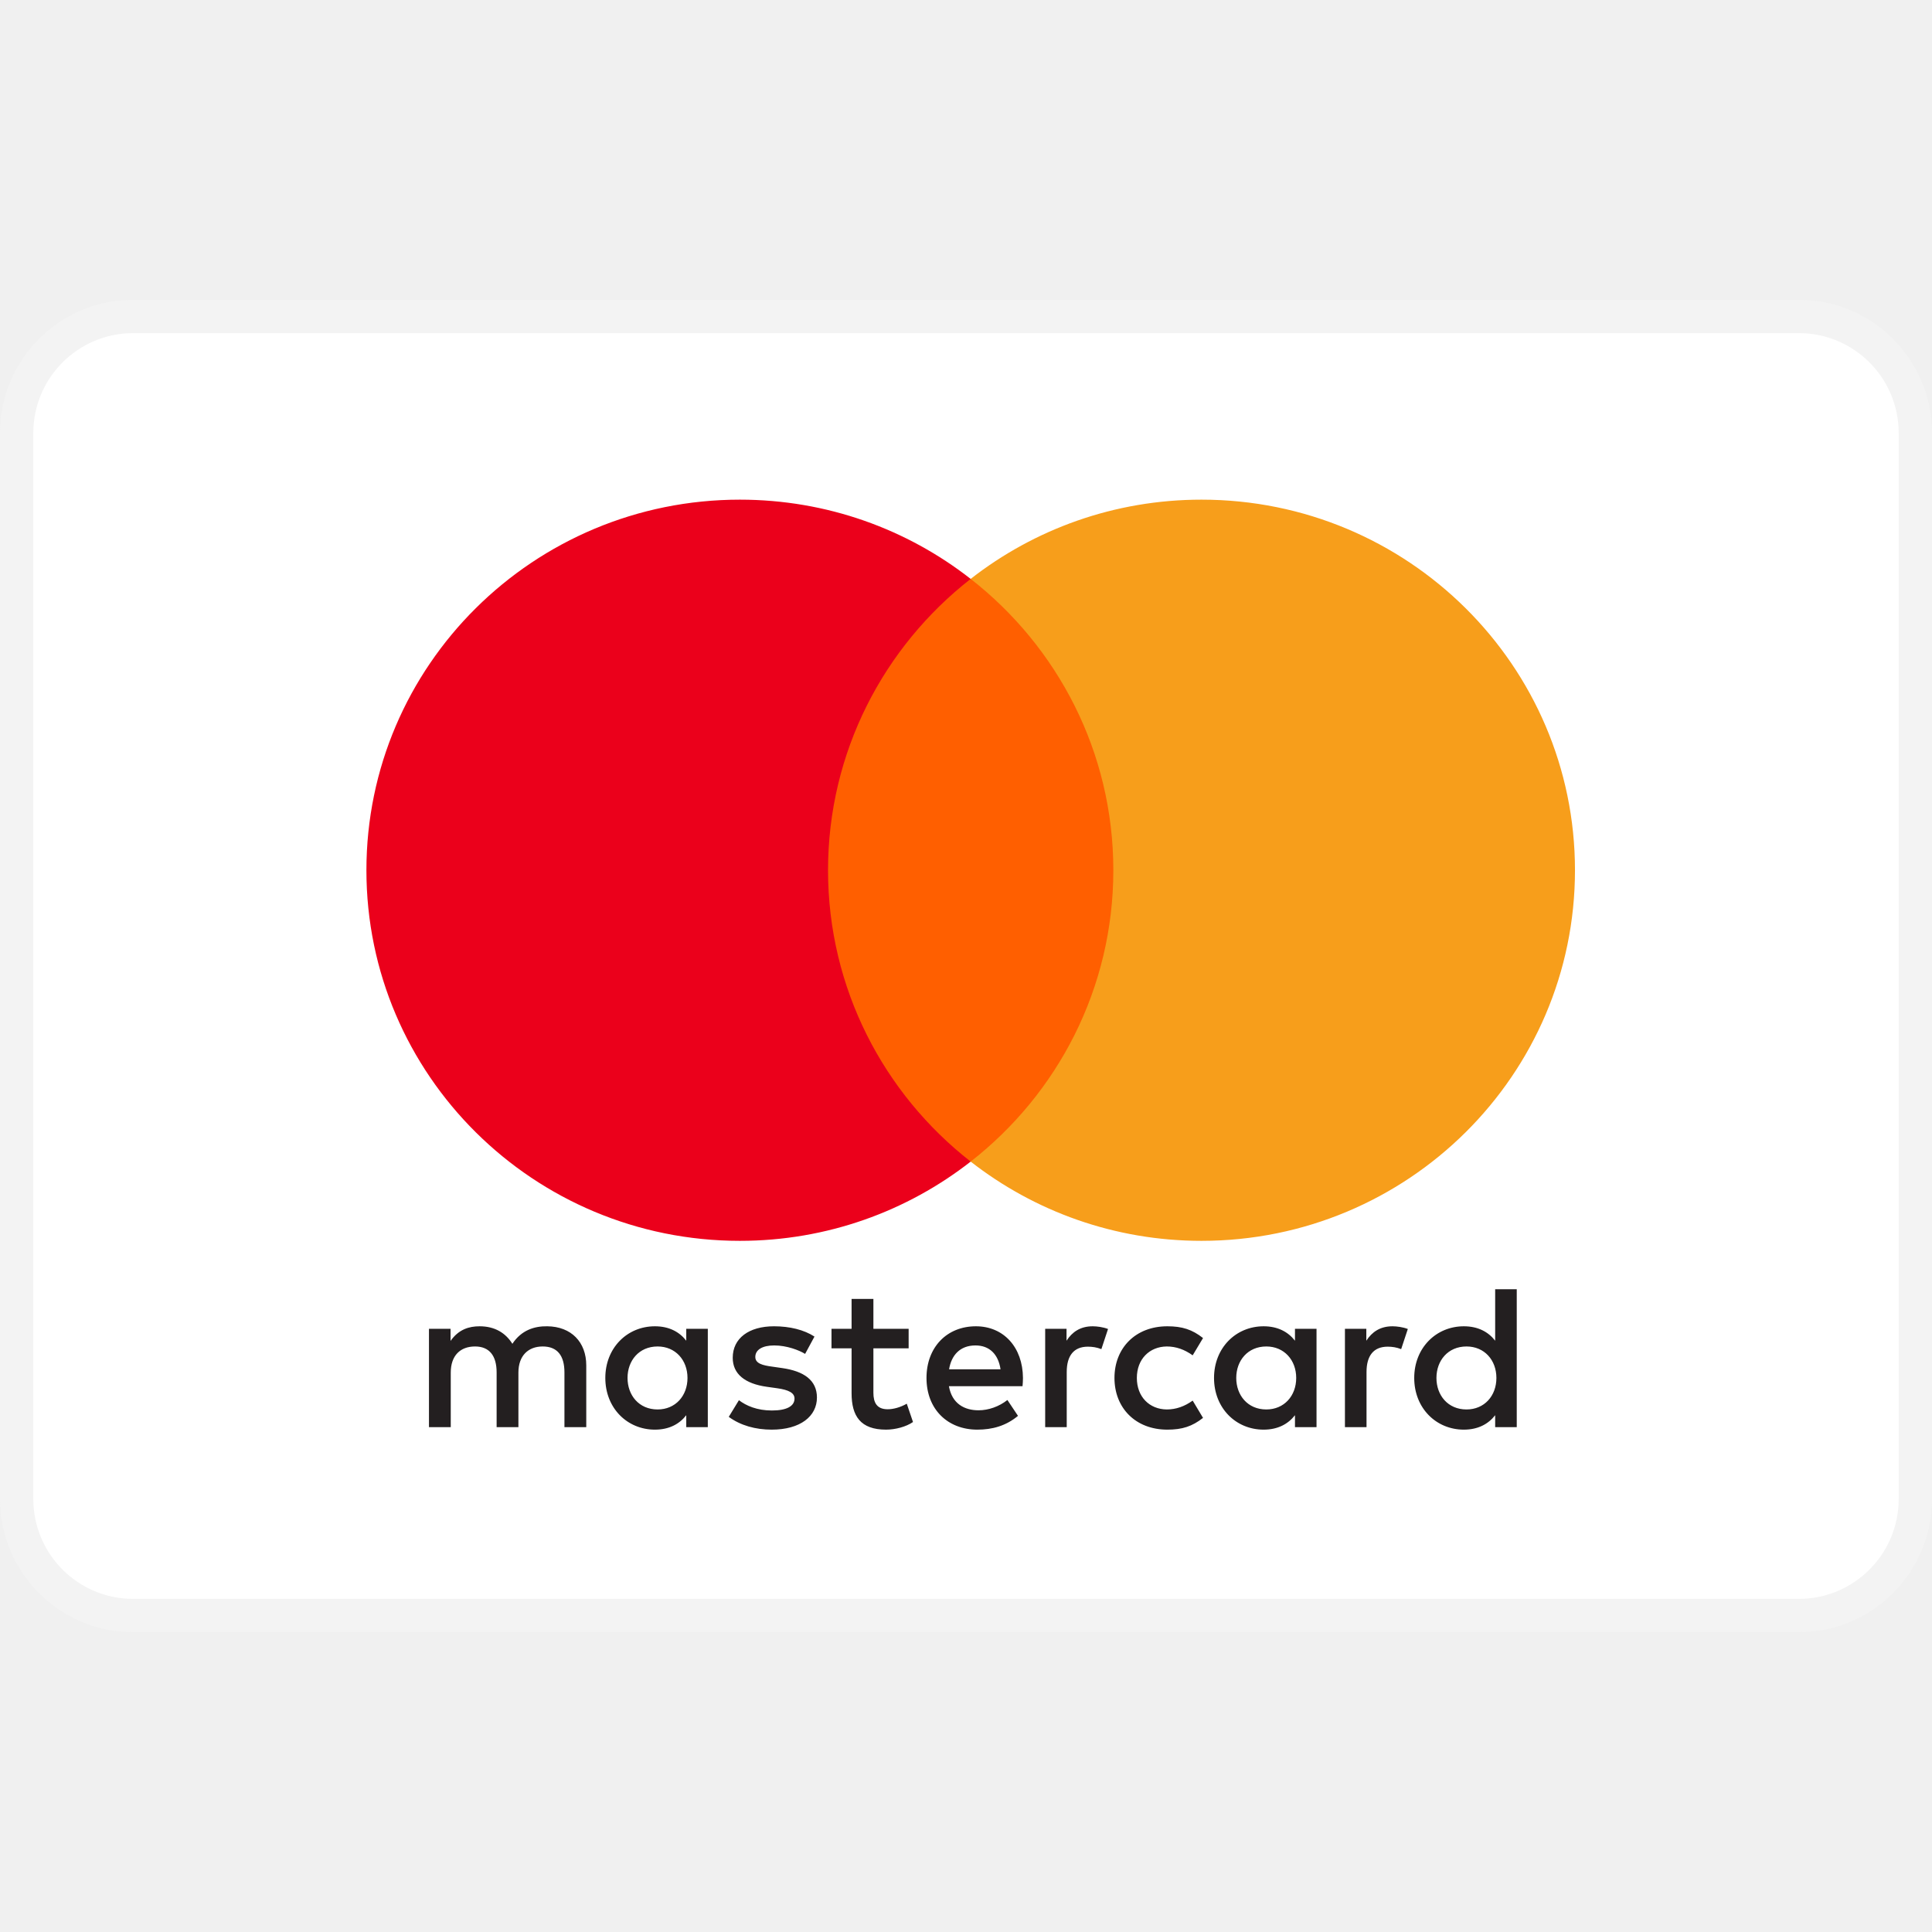
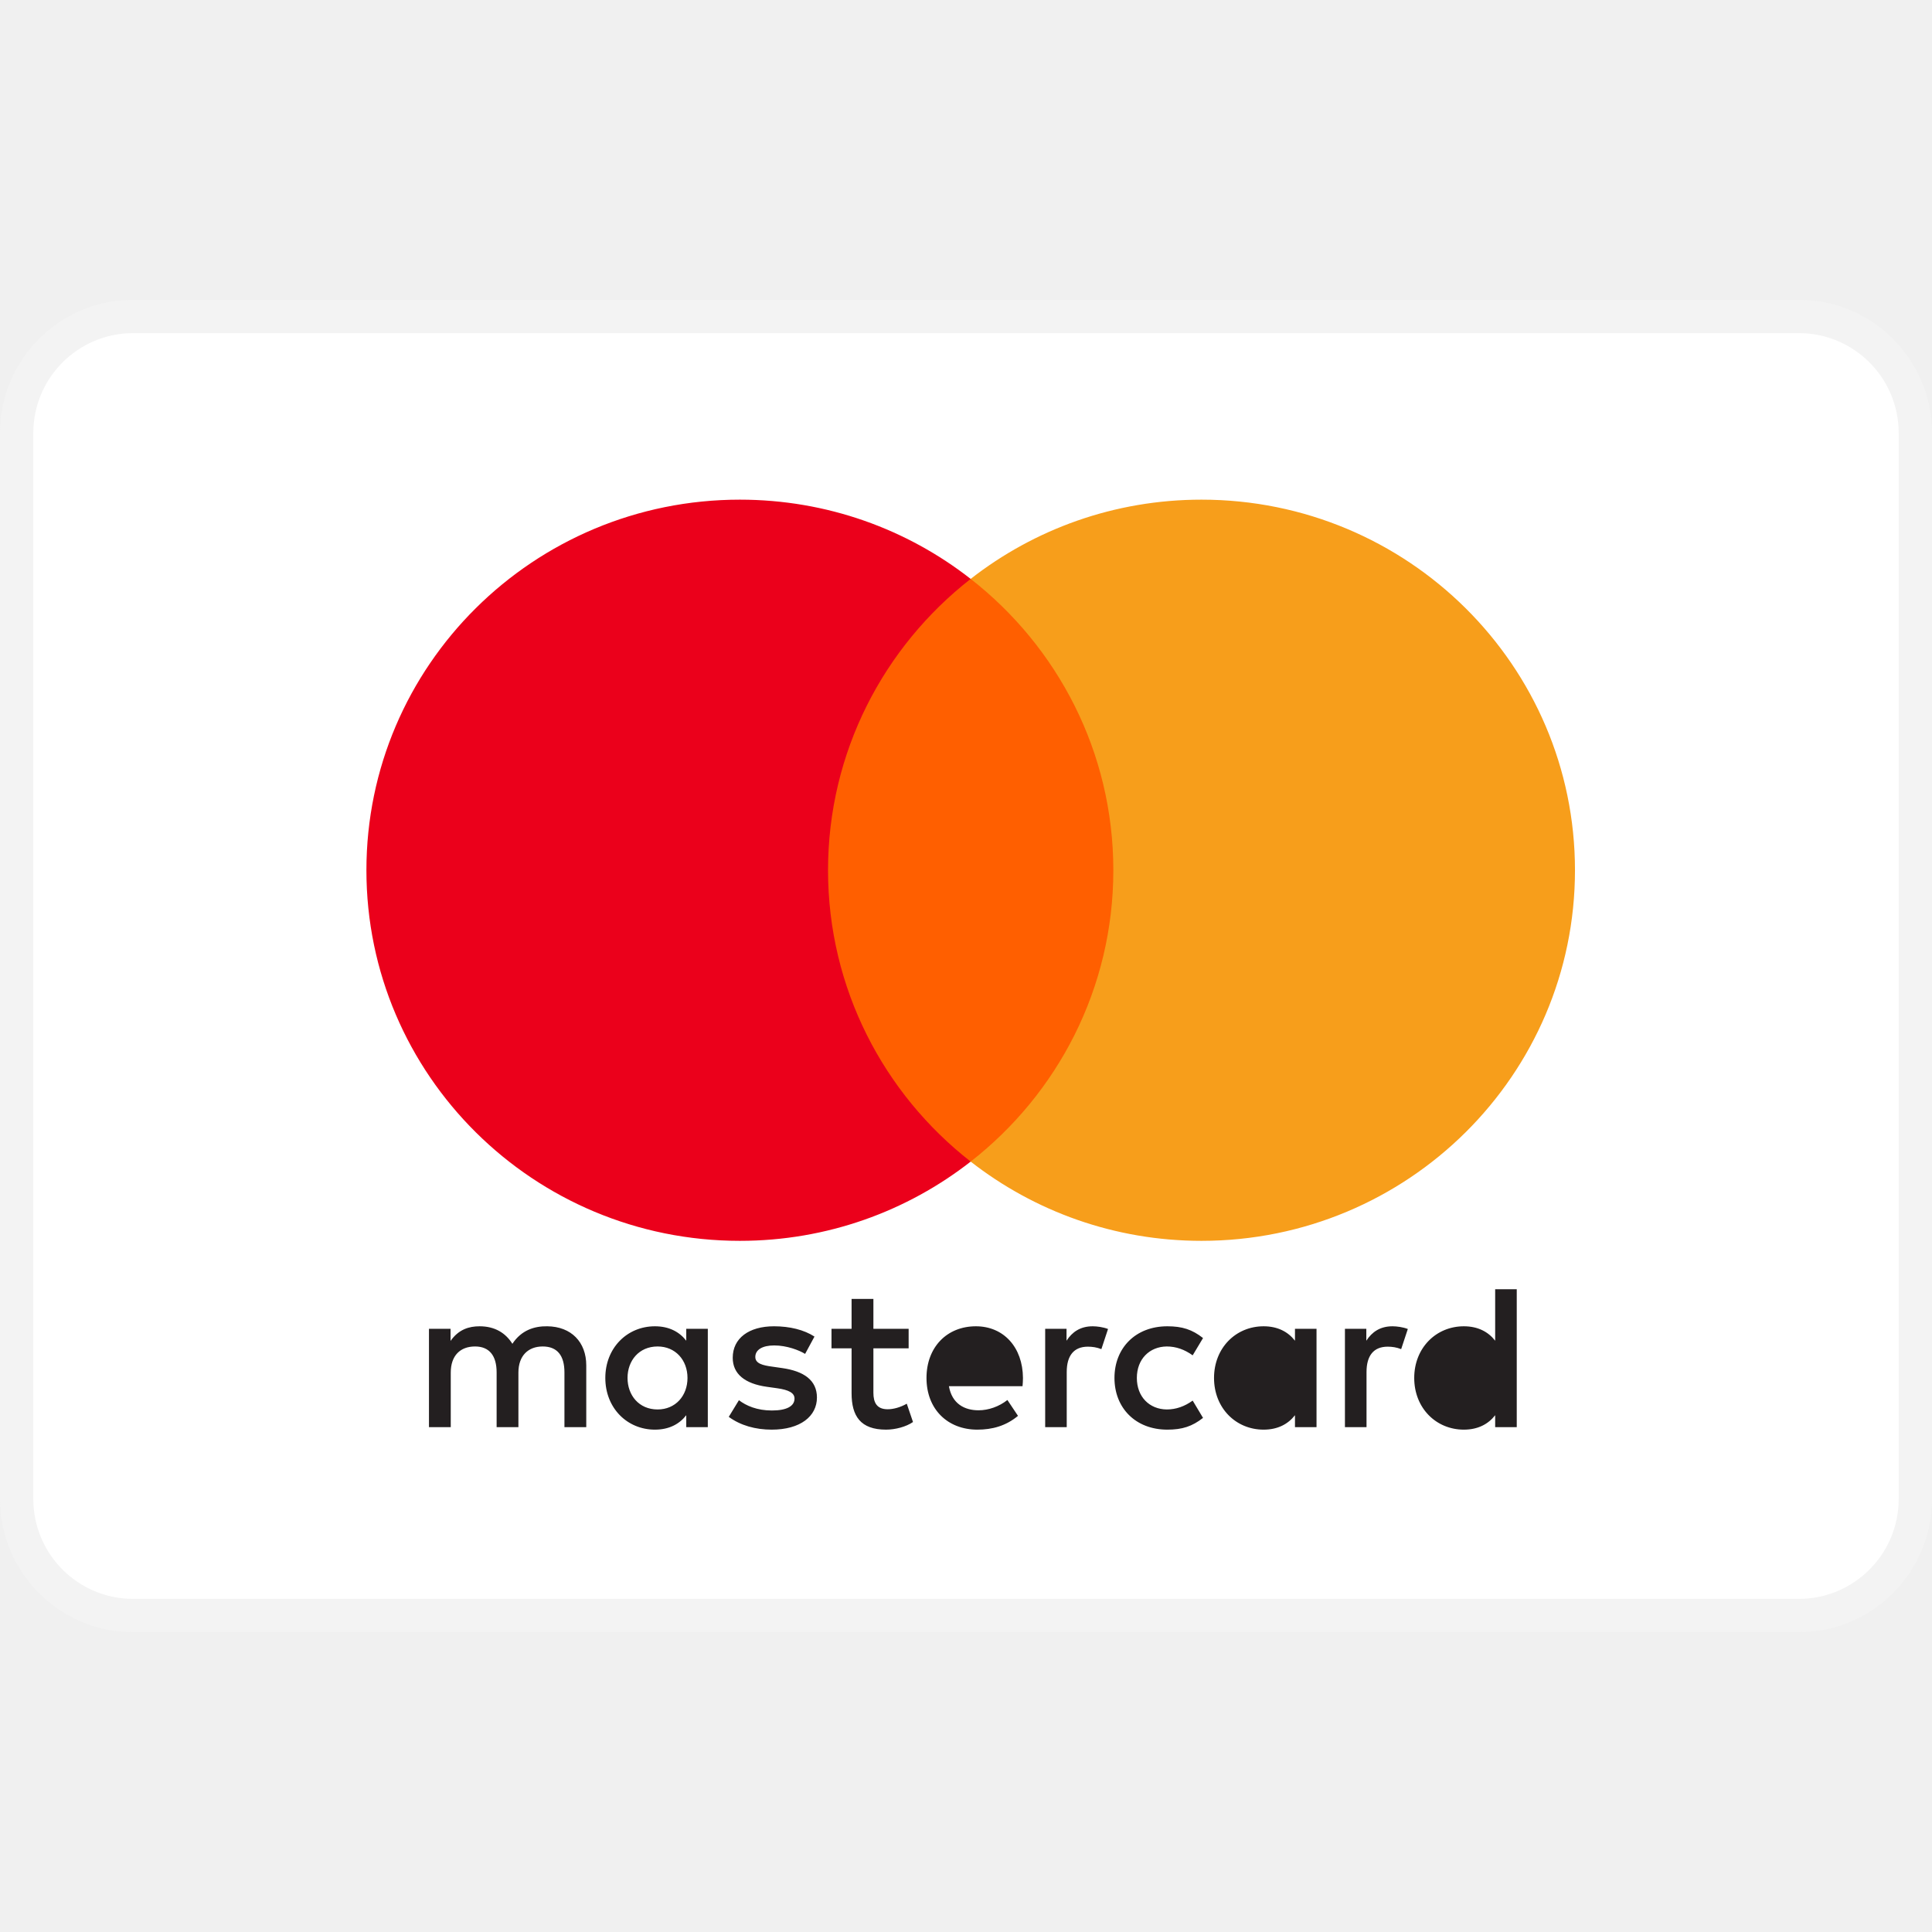
<svg xmlns="http://www.w3.org/2000/svg" width="800px" height="800px" viewBox="0 -9 58 58" fill="none">
  <rect x="0.5" y="0.5" width="57" height="39" rx="3.5" fill="white" stroke="#F3F3F3" />
-   <path fill-rule="evenodd" clip-rule="evenodd" d="M21.249 30.891V32.367V33.844H20.602V33.486C20.396 33.752 20.085 33.919 19.661 33.919C18.827 33.919 18.172 33.27 18.172 32.367C18.172 31.466 18.827 30.816 19.661 30.816C20.085 30.816 20.396 30.983 20.602 31.249V30.891H21.249ZM19.742 31.422C19.182 31.422 18.839 31.848 18.839 32.367C18.839 32.887 19.182 33.313 19.742 33.313C20.277 33.313 20.639 32.905 20.639 32.367C20.639 31.83 20.277 31.422 19.742 31.422ZM43.123 32.367C43.123 31.848 43.466 31.422 44.026 31.422C44.562 31.422 44.923 31.83 44.923 32.367C44.923 32.905 44.562 33.313 44.026 33.313C43.466 33.313 43.123 32.887 43.123 32.367ZM45.534 29.704V32.367V33.844H44.886V33.486C44.68 33.752 44.369 33.919 43.946 33.919C43.111 33.919 42.456 33.27 42.456 32.367C42.456 31.466 43.111 30.816 43.946 30.816C44.369 30.816 44.68 30.983 44.886 31.249V29.704H45.534ZM29.284 31.391C29.701 31.391 29.969 31.651 30.037 32.108H28.492C28.562 31.681 28.823 31.391 29.284 31.391ZM27.814 32.367C27.814 31.447 28.424 30.816 29.297 30.816C30.131 30.816 30.704 31.447 30.71 32.367C30.71 32.454 30.704 32.534 30.697 32.614H28.487C28.58 33.146 28.96 33.338 29.377 33.338C29.676 33.338 29.994 33.226 30.243 33.029L30.561 33.505C30.199 33.807 29.788 33.919 29.34 33.919C28.449 33.919 27.814 33.307 27.814 32.367ZM37.113 32.367C37.113 31.848 37.456 31.422 38.016 31.422C38.551 31.422 38.913 31.83 38.913 32.367C38.913 32.905 38.551 33.313 38.016 33.313C37.456 33.313 37.113 32.887 37.113 32.367ZM39.523 30.891V32.367V33.844H38.876V33.486C38.669 33.752 38.359 33.919 37.935 33.919C37.1 33.919 36.446 33.27 36.446 32.367C36.446 31.466 37.1 30.816 37.935 30.816C38.359 30.816 38.669 30.983 38.876 31.249V30.891H39.523ZM33.457 32.367C33.457 33.264 34.086 33.919 35.045 33.919C35.494 33.919 35.792 33.82 36.116 33.566L35.805 33.047C35.562 33.221 35.307 33.313 35.026 33.313C34.509 33.307 34.129 32.936 34.129 32.367C34.129 31.799 34.509 31.428 35.026 31.422C35.307 31.422 35.562 31.514 35.805 31.688L36.116 31.169C35.792 30.915 35.494 30.816 35.045 30.816C34.086 30.816 33.457 31.471 33.457 32.367ZM41.018 31.249C41.186 30.99 41.429 30.816 41.803 30.816C41.934 30.816 42.12 30.841 42.264 30.897L42.064 31.502C41.927 31.447 41.79 31.428 41.659 31.428C41.236 31.428 41.024 31.7 41.024 32.188V33.844H40.376V30.891H41.018V31.249ZM24.451 31.125C24.139 30.922 23.71 30.816 23.236 30.816C22.482 30.816 21.997 31.175 21.997 31.762C21.997 32.244 22.358 32.541 23.024 32.633L23.33 32.676C23.685 32.726 23.852 32.819 23.852 32.986C23.852 33.214 23.616 33.344 23.174 33.344C22.725 33.344 22.402 33.202 22.183 33.035L21.878 33.535C22.233 33.795 22.682 33.919 23.167 33.919C24.027 33.919 24.525 33.517 24.525 32.955C24.525 32.435 24.133 32.164 23.485 32.071L23.18 32.027C22.9 31.99 22.675 31.935 22.675 31.737C22.675 31.521 22.887 31.391 23.242 31.391C23.622 31.391 23.99 31.534 24.17 31.645L24.451 31.125ZM32.018 31.249C32.186 30.99 32.429 30.816 32.803 30.816C32.934 30.816 33.12 30.841 33.264 30.897L33.064 31.502C32.927 31.447 32.79 31.428 32.659 31.428C32.236 31.428 32.024 31.7 32.024 32.188V33.844H31.377V30.891H32.018V31.249ZM27.278 30.891H26.22V29.994H25.565V30.891H24.962V31.478H25.565V32.825C25.565 33.511 25.833 33.919 26.599 33.919C26.88 33.919 27.204 33.832 27.409 33.69L27.222 33.14C27.029 33.251 26.817 33.307 26.649 33.307C26.325 33.307 26.22 33.109 26.22 32.812V31.478H27.278V30.891ZM17.6 31.99V33.844H16.945V32.2C16.945 31.7 16.734 31.422 16.292 31.422C15.862 31.422 15.563 31.694 15.563 32.207V33.844H14.909V32.2C14.909 31.7 14.691 31.422 14.261 31.422C13.819 31.422 13.532 31.694 13.532 32.207V33.844H12.878V30.891H13.526V31.255C13.77 30.909 14.08 30.816 14.398 30.816C14.853 30.816 15.177 31.014 15.382 31.342C15.656 30.927 16.049 30.81 16.428 30.816C17.151 30.823 17.6 31.292 17.6 31.99Z" fill="#231F20" />
+   <path fillRule="evenodd" clipRule="evenodd" d="M21.249 30.891V32.367V33.844H20.602V33.486C20.396 33.752 20.085 33.919 19.661 33.919C18.827 33.919 18.172 33.27 18.172 32.367C18.172 31.466 18.827 30.816 19.661 30.816C20.085 30.816 20.396 30.983 20.602 31.249V30.891H21.249ZM19.742 31.422C19.182 31.422 18.839 31.848 18.839 32.367C18.839 32.887 19.182 33.313 19.742 33.313C20.277 33.313 20.639 32.905 20.639 32.367C20.639 31.83 20.277 31.422 19.742 31.422ZM43.123 32.367C43.123 31.848 43.466 31.422 44.026 31.422C44.562 31.422 44.923 31.83 44.923 32.367C44.923 32.905 44.562 33.313 44.026 33.313C43.466 33.313 43.123 32.887 43.123 32.367ZM45.534 29.704V32.367V33.844H44.886V33.486C44.68 33.752 44.369 33.919 43.946 33.919C43.111 33.919 42.456 33.27 42.456 32.367C42.456 31.466 43.111 30.816 43.946 30.816C44.369 30.816 44.68 30.983 44.886 31.249V29.704H45.534ZM29.284 31.391C29.701 31.391 29.969 31.651 30.037 32.108H28.492C28.562 31.681 28.823 31.391 29.284 31.391ZM27.814 32.367C27.814 31.447 28.424 30.816 29.297 30.816C30.131 30.816 30.704 31.447 30.71 32.367C30.71 32.454 30.704 32.534 30.697 32.614H28.487C28.58 33.146 28.96 33.338 29.377 33.338C29.676 33.338 29.994 33.226 30.243 33.029L30.561 33.505C30.199 33.807 29.788 33.919 29.34 33.919C28.449 33.919 27.814 33.307 27.814 32.367ZM37.113 32.367C37.113 31.848 37.456 31.422 38.016 31.422C38.551 31.422 38.913 31.83 38.913 32.367C38.913 32.905 38.551 33.313 38.016 33.313C37.456 33.313 37.113 32.887 37.113 32.367ZM39.523 30.891V32.367V33.844H38.876V33.486C38.669 33.752 38.359 33.919 37.935 33.919C37.1 33.919 36.446 33.27 36.446 32.367C36.446 31.466 37.1 30.816 37.935 30.816C38.359 30.816 38.669 30.983 38.876 31.249V30.891H39.523ZM33.457 32.367C33.457 33.264 34.086 33.919 35.045 33.919C35.494 33.919 35.792 33.82 36.116 33.566L35.805 33.047C35.562 33.221 35.307 33.313 35.026 33.313C34.509 33.307 34.129 32.936 34.129 32.367C34.129 31.799 34.509 31.428 35.026 31.422C35.307 31.422 35.562 31.514 35.805 31.688L36.116 31.169C35.792 30.915 35.494 30.816 35.045 30.816C34.086 30.816 33.457 31.471 33.457 32.367ZM41.018 31.249C41.186 30.99 41.429 30.816 41.803 30.816C41.934 30.816 42.12 30.841 42.264 30.897L42.064 31.502C41.927 31.447 41.79 31.428 41.659 31.428C41.236 31.428 41.024 31.7 41.024 32.188V33.844H40.376V30.891H41.018V31.249ZM24.451 31.125C24.139 30.922 23.71 30.816 23.236 30.816C22.482 30.816 21.997 31.175 21.997 31.762C21.997 32.244 22.358 32.541 23.024 32.633L23.33 32.676C23.685 32.726 23.852 32.819 23.852 32.986C23.852 33.214 23.616 33.344 23.174 33.344C22.725 33.344 22.402 33.202 22.183 33.035L21.878 33.535C22.233 33.795 22.682 33.919 23.167 33.919C24.027 33.919 24.525 33.517 24.525 32.955C24.525 32.435 24.133 32.164 23.485 32.071L23.18 32.027C22.9 31.99 22.675 31.935 22.675 31.737C22.675 31.521 22.887 31.391 23.242 31.391C23.622 31.391 23.99 31.534 24.17 31.645L24.451 31.125ZM32.018 31.249C32.186 30.99 32.429 30.816 32.803 30.816C32.934 30.816 33.12 30.841 33.264 30.897L33.064 31.502C32.927 31.447 32.79 31.428 32.659 31.428C32.236 31.428 32.024 31.7 32.024 32.188V33.844H31.377V30.891H32.018V31.249ZM27.278 30.891H26.22V29.994H25.565V30.891H24.962V31.478H25.565V32.825C25.565 33.511 25.833 33.919 26.599 33.919C26.88 33.919 27.204 33.832 27.409 33.69L27.222 33.14C27.029 33.251 26.817 33.307 26.649 33.307C26.325 33.307 26.22 33.109 26.22 32.812V31.478H27.278V30.891ZM17.6 31.99V33.844H16.945V32.2C16.945 31.7 16.734 31.422 16.292 31.422C15.862 31.422 15.563 31.694 15.563 32.207V33.844H14.909V32.2C14.909 31.7 14.691 31.422 14.261 31.422C13.819 31.422 13.532 31.694 13.532 32.207V33.844H12.878V30.891H13.526V31.255C13.77 30.909 14.08 30.816 14.398 30.816C14.853 30.816 15.177 31.014 15.382 31.342C15.656 30.927 16.049 30.81 16.428 30.816C17.151 30.823 17.6 31.292 17.6 31.99Z" fill="#231F20" />
  <path d="M34.047 25.872H24.236V8.378H34.047V25.872Z" fill="#FF5F00" />
  <path d="M24.858 17.125C24.858 13.577 26.533 10.416 29.14 8.379C27.234 6.889 24.827 6 22.211 6C16.019 6 11 10.981 11 17.125C11 23.27 16.019 28.251 22.211 28.251C24.827 28.251 27.234 27.361 29.14 25.872C26.533 23.835 24.858 20.674 24.858 17.125" fill="#EB001B" />
  <path d="M47.282 17.125C47.282 23.27 42.262 28.251 36.07 28.251C33.455 28.251 31.048 27.361 29.14 25.872C31.749 23.835 33.423 20.674 33.423 17.125C33.423 13.577 31.749 10.416 29.14 8.379C31.048 6.889 33.455 6 36.07 6C42.262 6 47.282 10.981 47.282 17.125" fill="#F79E1B" />
</svg>
